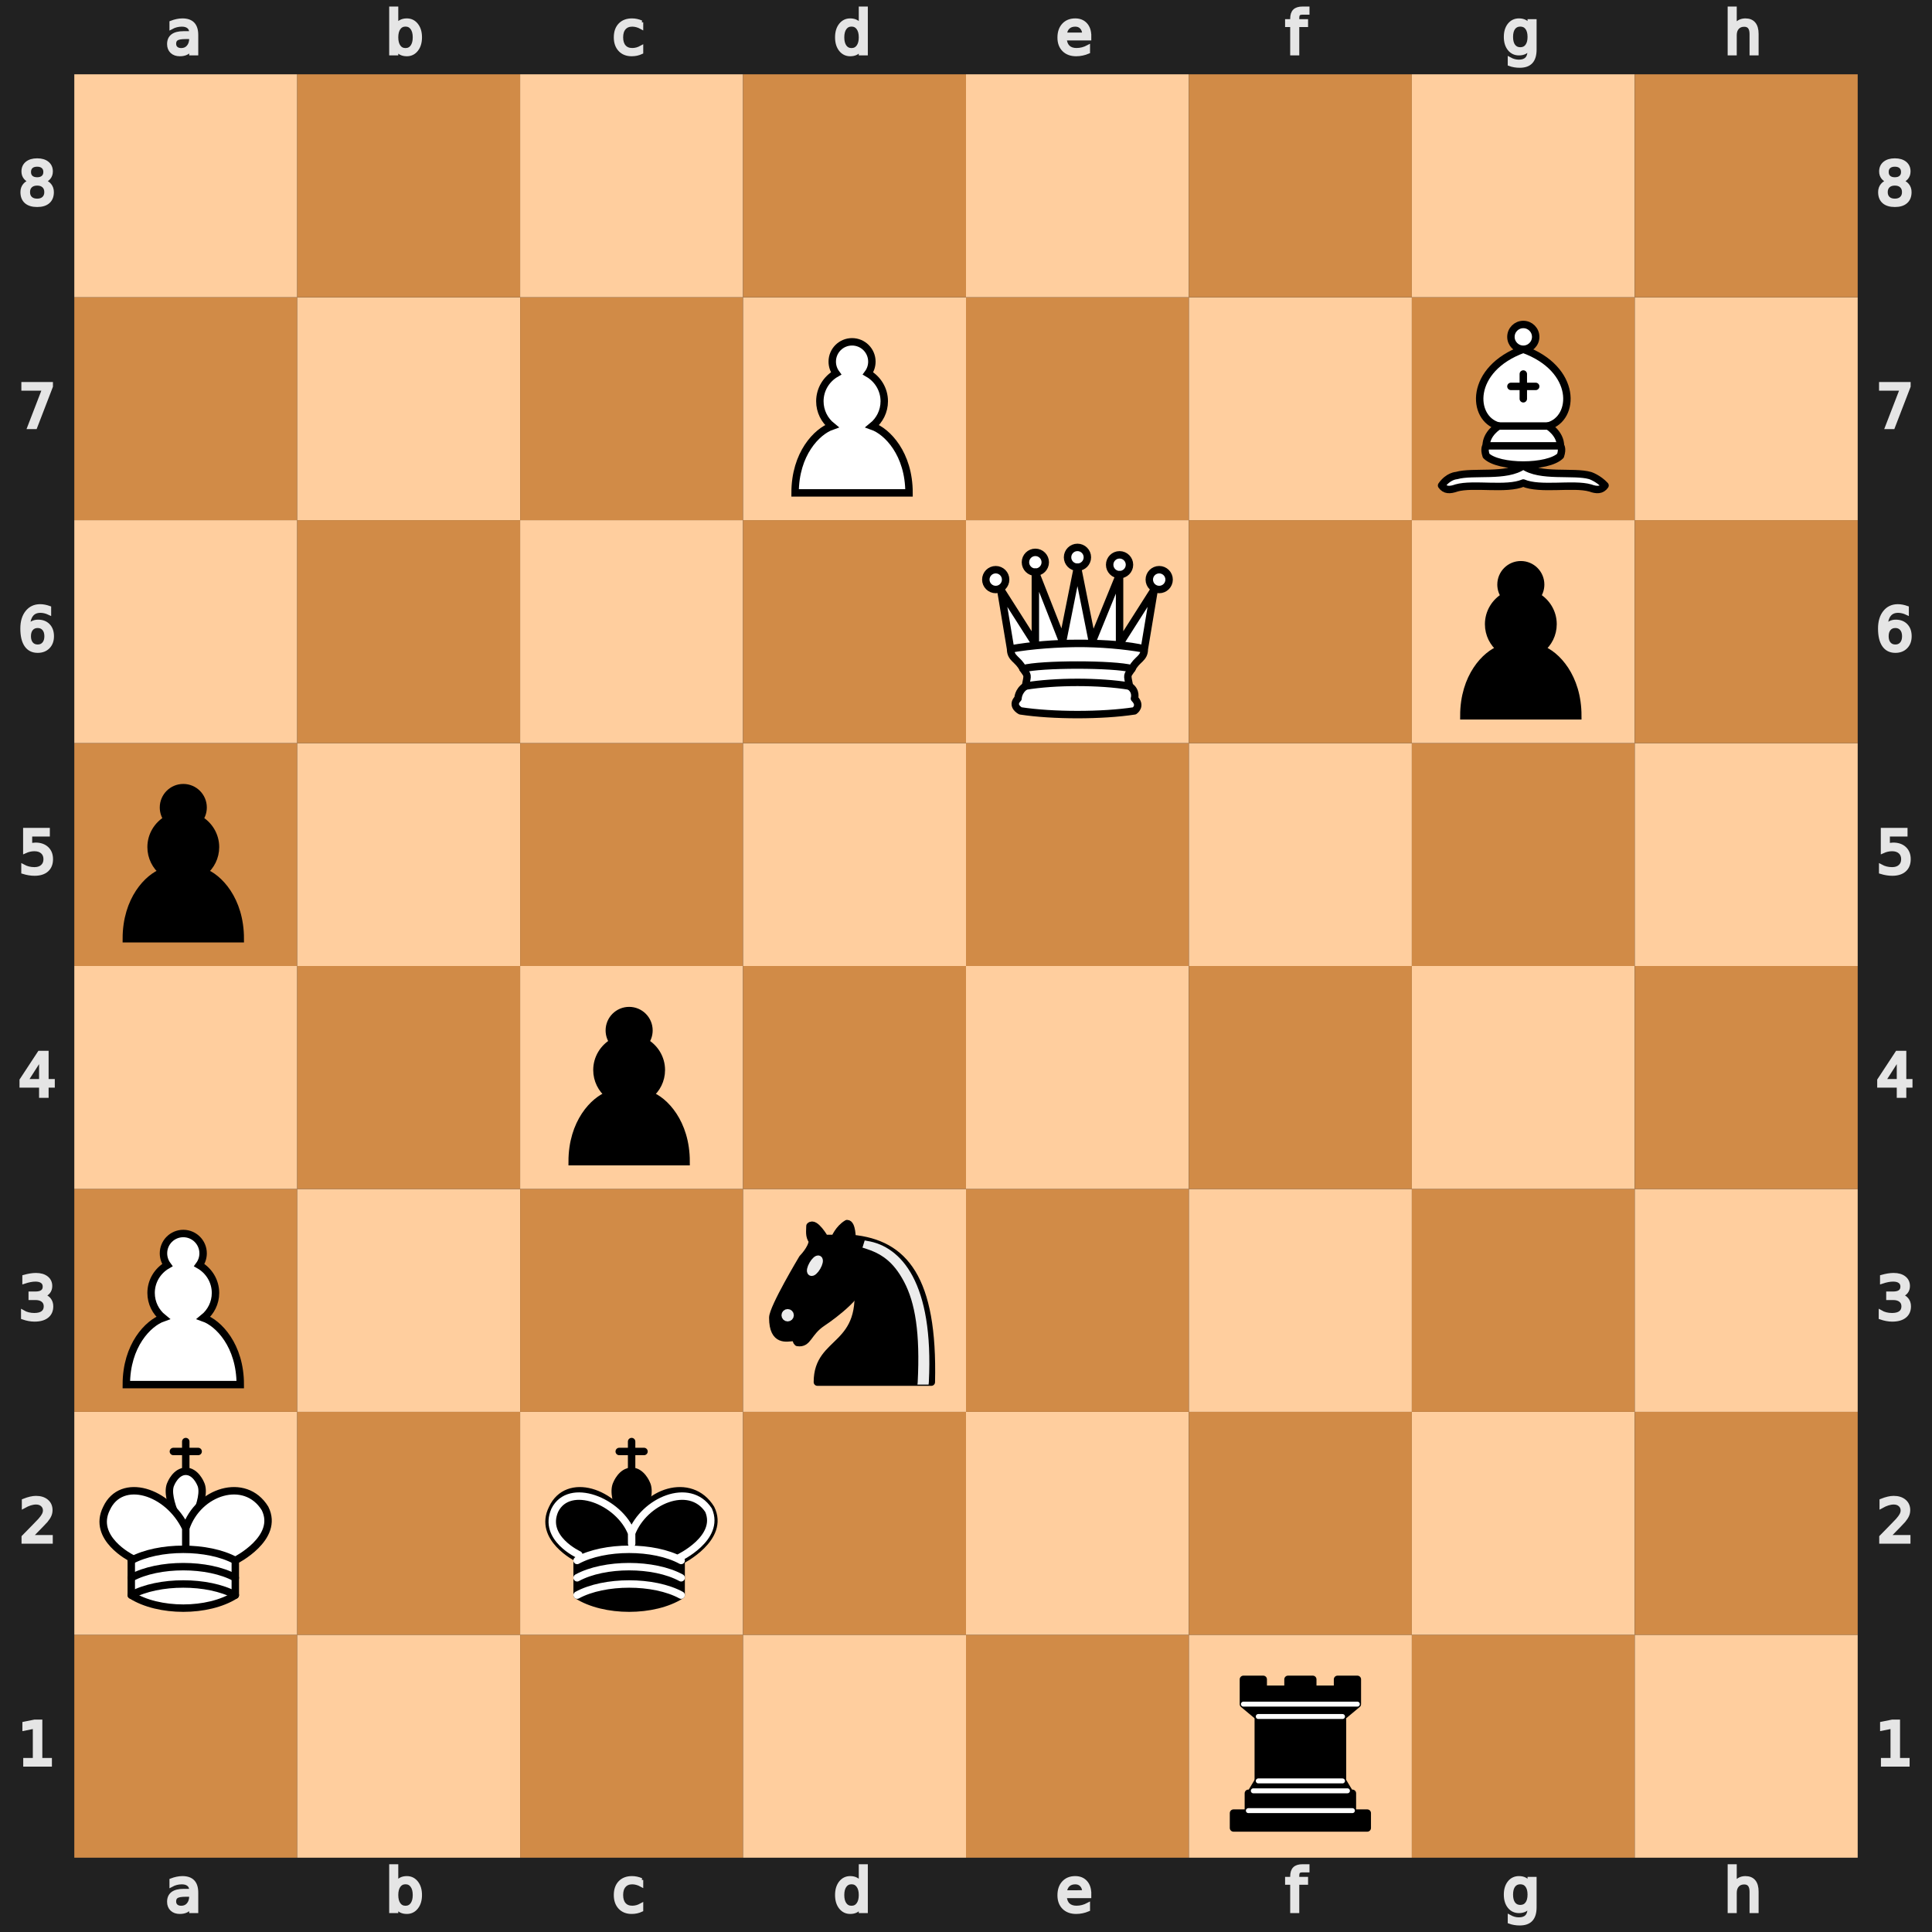
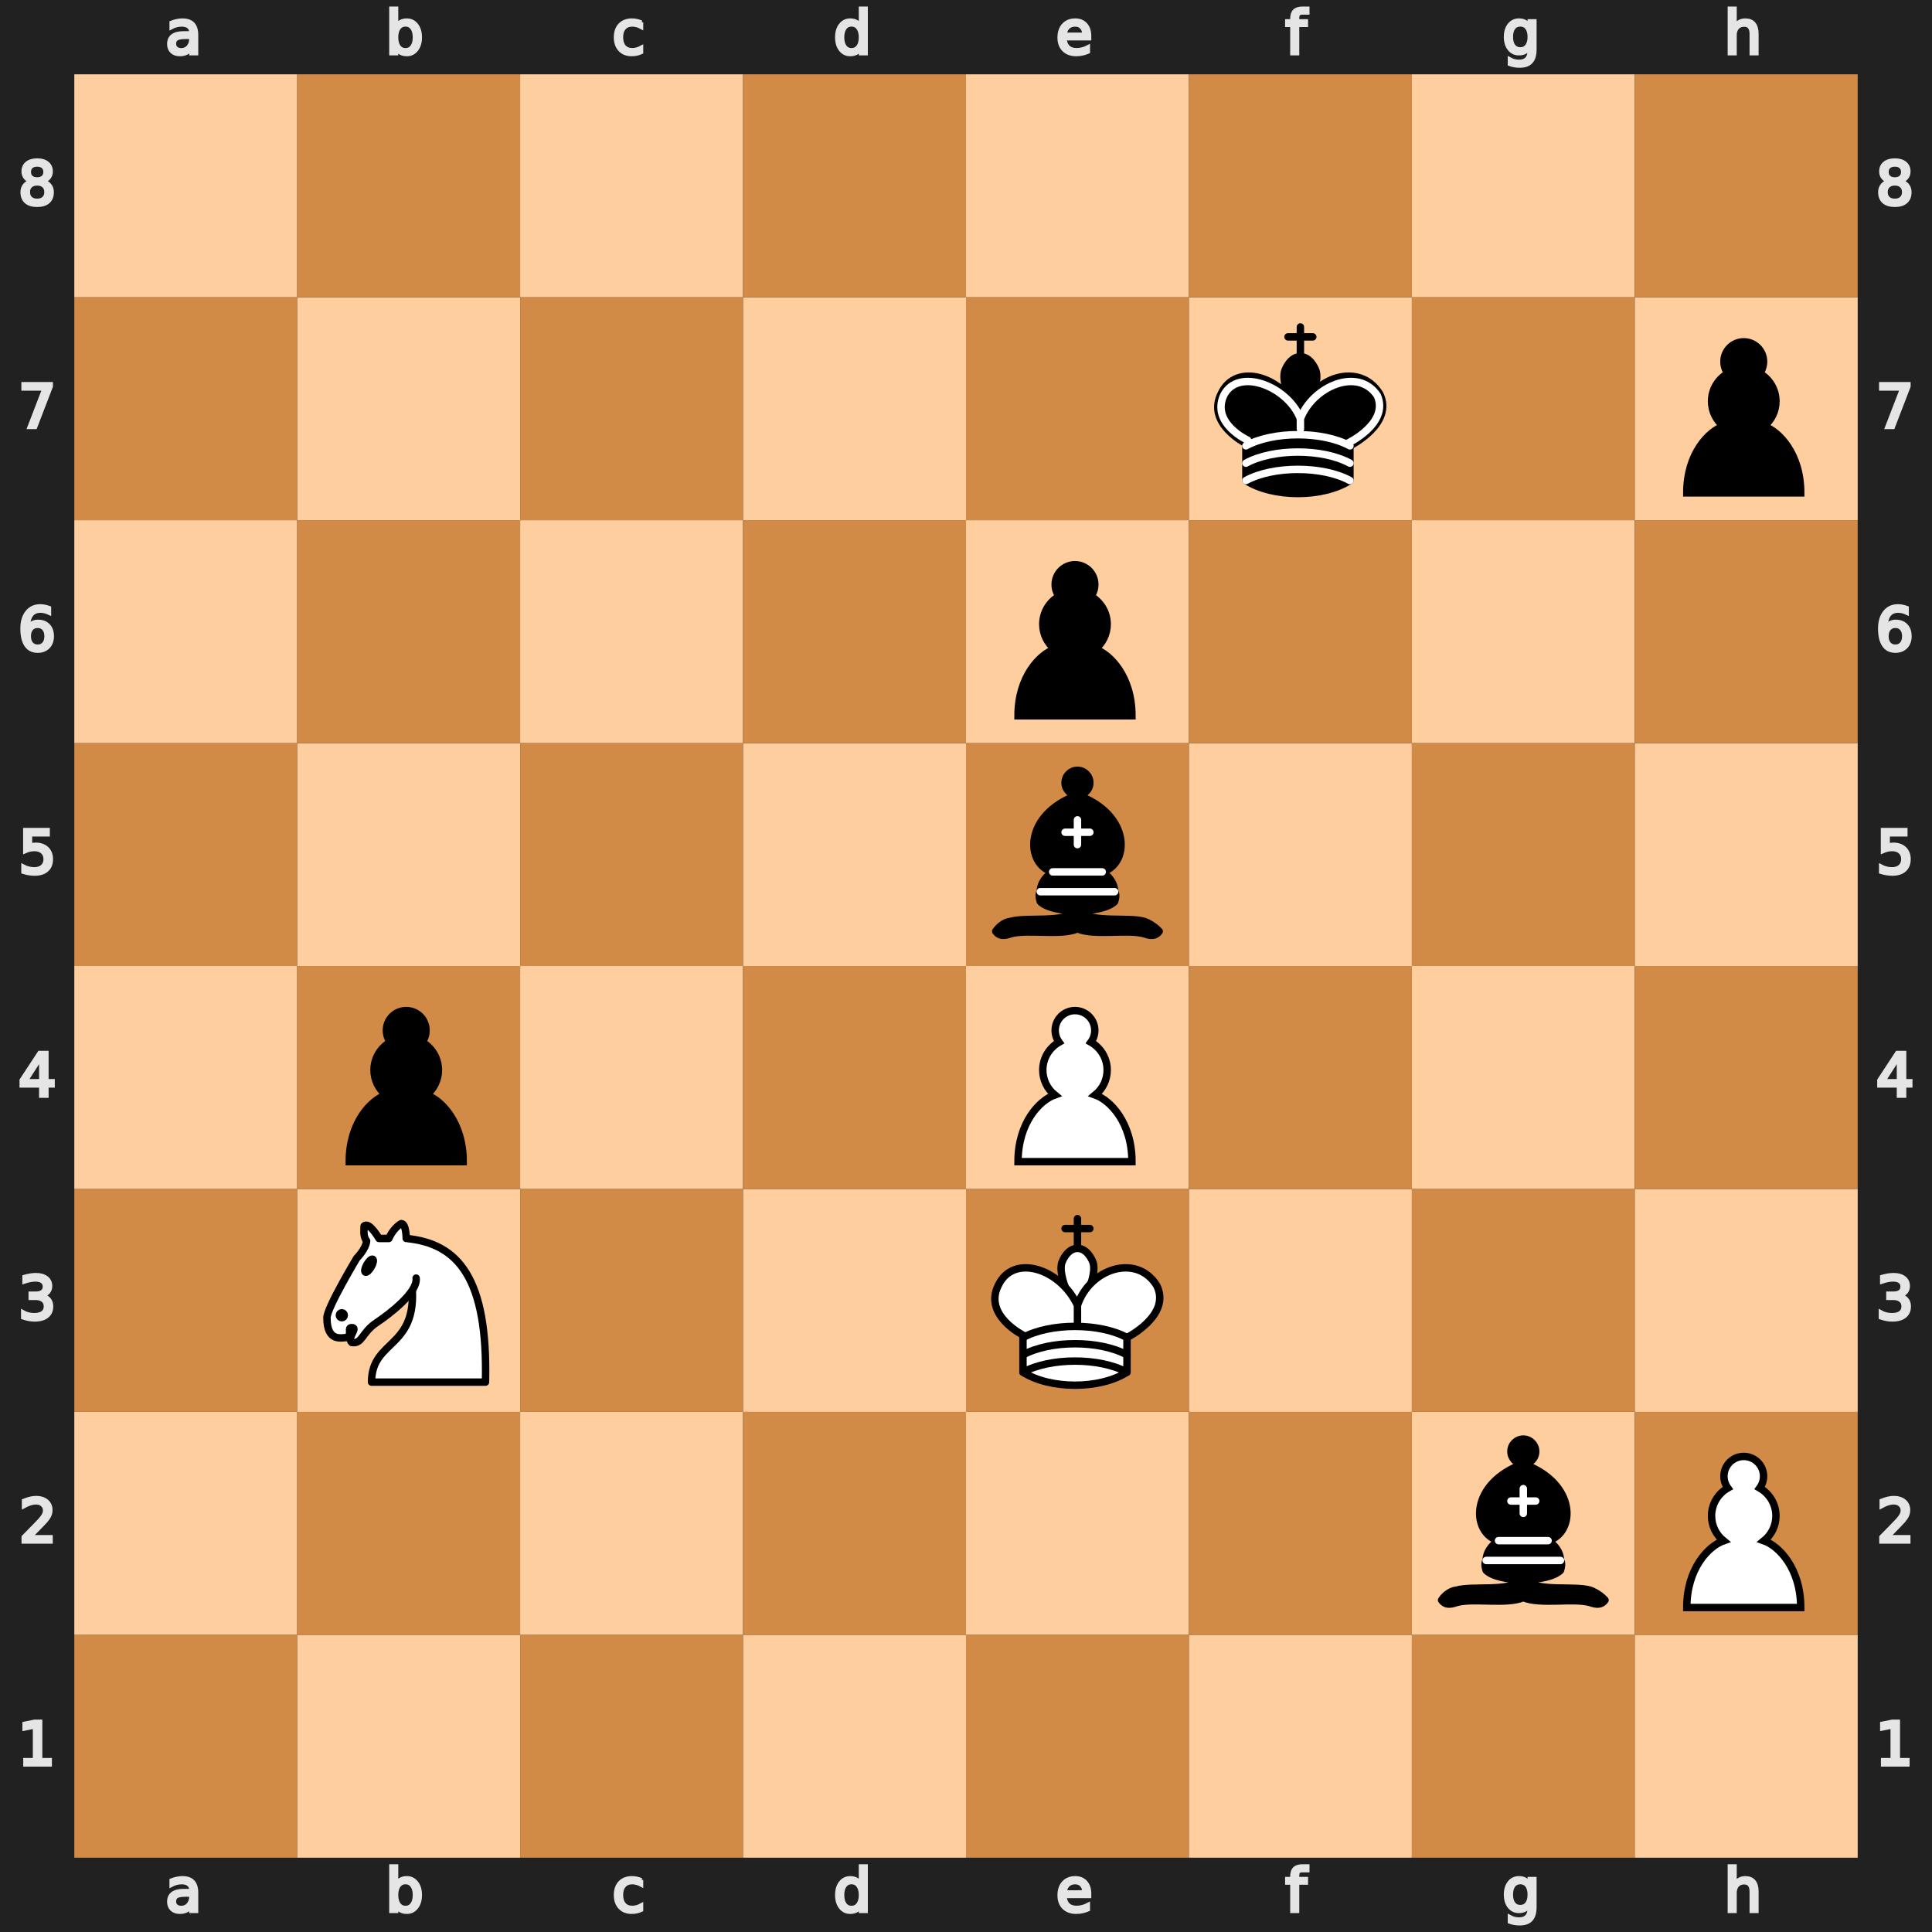
<svg xmlns="http://www.w3.org/2000/svg" xmlns:xlink="http://www.w3.org/1999/xlink" version="1.1" viewBox="0 0 390 390" width="350" height="350">
  <defs>
    <g id="white-pawn" class="white pawn">
      <path d="M22 9c-2.21 0-4 1.79-4 4 0 .89.29 1.71.78 2.38-1.95 1.12-3.28 3.21-3.28 5.62 0 2.03.94 3.84 2.41 5.03-3 1.06-7.41 5.55-7.41 13.47h23c0-7.92-4.41-12.41-7.41-13.47 1.47-1.19 2.41-3 2.41-5.03 0-2.41-1.33-4.5-3.28-5.62.49-.67.78-1.49.78-2.38 0-2.21-1.79-4-4-4z" fill="#fff" stroke="#000" stroke-width="1.5" stroke-linecap="round" />
    </g>
-     <g id="white-bishop" class="white bishop" fill="none" fill-rule="evenodd" stroke="#000" stroke-width="1.5" stroke-linecap="round" stroke-linejoin="round">
-       <g fill="#fff" stroke-linecap="butt">
-         <path d="M9 36c3.39-.97 10.11.43 13.5-2 3.39 2.43 10.11 1.03 13.5 2 0 0 1.65.54 3 2-.68.97-1.65.99-3 .5-3.39-.97-10.11.46-13.5-1-3.39 1.46-10.11.03-13.5 1-1.354.49-2.323.47-3-.5 1.354-1.94 3-2 3-2zM15 32c2.5 2.5 12.5 2.5 15 0 .5-1.5 0-2 0-2 0-2.5-2.5-4-2.5-4 5.5-1.5 6-11.5-5-15.5-11 4-10.5 14-5 15.5 0 0-2.5 1.5-2.5 4 0 0-.5.5 0 2zM25 8a2.5 2.5 0 1 1-5 0 2.5 2.5 0 1 1 5 0z" />
-       </g>
-       <path d="M17.5 26h10M15 30h15m-7.5-14.5v5M20 18h5" stroke-linejoin="miter" />
-     </g>
-     <g id="white-queen" class="white queen" fill="#fff" fill-rule="evenodd" stroke="#000" stroke-width="1.5" stroke-linecap="round" stroke-linejoin="round">
-       <path d="M8 12a2 2 0 1 1-4 0 2 2 0 1 1 4 0zM24.5 7.5a2 2 0 1 1-4 0 2 2 0 1 1 4 0zM41 12a2 2 0 1 1-4 0 2 2 0 1 1 4 0zM16 8.5a2 2 0 1 1-4 0 2 2 0 1 1 4 0zM33 9a2 2 0 1 1-4 0 2 2 0 1 1 4 0z" />
-       <path d="M9 26c8.5-1.5 21-1.5 27 0l2-12-7 11V11l-5.5 13.5-3-15-3 15-5.5-14V25L7 14l2 12zM9 26c0 2 1.5 2 2.5 4 1 1.5 1 1 .5 3.5-1.5 1-1.5 2.5-1.5 2.5-1.5 1.5.5 2.5.5 2.5 6.5 1 16.5 1 23 0 0 0 1.5-1 0-2.5 0 0 .5-1.5-1-2.5-.5-2.5-.5-2 .5-3.5 1-2 2.5-2 2.5-4-8.5-1.5-18.5-1.5-27 0z" stroke-linecap="butt" />
-       <path d="M11.5 30c3.5-1 18.5-1 22 0M12 33.5c6-1 15-1 21 0" fill="none" />
+     <g id="white-knight" class="white knight" fill="none" fill-rule="evenodd" stroke="#000" stroke-width="1.5" stroke-linecap="round" stroke-linejoin="round">
+       <path d="M 22,10 C 32.5,11 38.5,18 38,39 L 15,39 C 15,30 25,32.5 23,18" style="fill:#ffffff; stroke:#000000;" />
+       <path d="M 24,18 C 24.38,20.91 18.45,25.37 16,27 C 13,29 13.18,31.34 11,31 C 9.958,30.06 12.41,27.96 11,28 C 10,28 11.19,29.23 10,30 C 9,30 5.997,31 6,26 C 6,24 12,14 12,14 C 12,14 13.89,12.1 14,10.5 C 13.27,9.506 13.5,8.5 13.5,7.5 C 14.5,6.5 16.5,10 16.5,10 L 18.5,10 C 18.5,10 19.28,8.008 21,7 C 22,7 22,10 22,10" style="fill:#ffffff; stroke:#000000;" />
+       <path d="M 9.5 25.5 A 0.5 0.5 0 1 1 8.5,25.5 A 0.5 0.5 0 1 1 9.5 25.5 z" style="fill:#000000; stroke:#000000;" />
+       <path d="M 15 15.5 A 0.5 1.5 0 1 1 14,15.5 A 0.5 1.5 0 1 1 15 15.5 z" transform="matrix(0.866,0.5,-0.5,0.866,9.693,-5.173)" style="fill:#000000; stroke:#000000;" />
    </g>
    <g id="white-king" class="white king" fill="none" fill-rule="evenodd" stroke="#000" stroke-width="1.5" stroke-linecap="round" stroke-linejoin="round">
      <path d="M22.5 11.63V6M20 8h5" stroke-linejoin="miter" />
      <path d="M22.5 25s4.5-7.5 3-10.5c0 0-1-2.5-3-2.5s-3 2.5-3 2.5c-1.5 3 3 10.5 3 10.5" fill="#fff" stroke-linecap="butt" stroke-linejoin="miter" />
      <path d="M11.5 37c5.5 3.5 15.5 3.5 21 0v-7s9-4.5 6-10.5c-4-6.5-13.5-3.5-16 4V27v-3.5c-3.5-7.5-13-10.5-16-4-3 6 5 10 5 10V37z" fill="#fff" />
      <path d="M11.5 30c5.5-3 15.5-3 21 0m-21 3.5c5.5-3 15.5-3 21 0m-21 3.5c5.5-3 15.5-3 21 0" />
    </g>
    <g id="black-pawn" class="black pawn">
      <path d="M22 9c-2.21 0-4 1.79-4 4 0 .89.29 1.71.78 2.38-1.95 1.12-3.28 3.21-3.28 5.62 0 2.03.94 3.84 2.41 5.03-3 1.06-7.41 5.55-7.41 13.47h23c0-7.92-4.41-12.41-7.41-13.47 1.47-1.19 2.41-3 2.41-5.03 0-2.41-1.33-4.5-3.28-5.62.49-.67.78-1.49.78-2.38 0-2.21-1.79-4-4-4z" stroke="#000" stroke-width="1.5" stroke-linecap="round" />
    </g>
-     <g id="black-knight" class="black knight" fill="none" fill-rule="evenodd" stroke="#000" stroke-width="1.5" stroke-linecap="round" stroke-linejoin="round">
-       <path d="M 22,10 C 32.5,11 38.5,18 38,39 L 15,39 C 15,30 25,32.5 23,18" style="fill:#000000; stroke:#000000;" />
-       <path d="M 24,18 C 24.38,20.91 18.45,25.37 16,27 C 13,29 13.18,31.34 11,31 C 9.958,30.06 12.41,27.96 11,28 C 10,28 11.19,29.23 10,30 C 9,30 5.997,31 6,26 C 6,24 12,14 12,14 C 12,14 13.89,12.1 14,10.5 C 13.27,9.506 13.5,8.5 13.5,7.5 C 14.5,6.5 16.5,10 16.5,10 L 18.5,10 C 18.5,10 19.28,8.008 21,7 C 22,7 22,10 22,10" style="fill:#000000; stroke:#000000;" />
-       <path d="M 9.5 25.5 A 0.5 0.5 0 1 1 8.5,25.5 A 0.5 0.5 0 1 1 9.5 25.5 z" style="fill:#ececec; stroke:#ececec;" />
-       <path d="M 15 15.5 A 0.5 1.5 0 1 1 14,15.5 A 0.5 1.5 0 1 1 15 15.5 z" transform="matrix(0.866,0.5,-0.5,0.866,9.693,-5.173)" style="fill:#ececec; stroke:#ececec;" />
-       <path d="M 24.55,10.4 L 24.1,11.85 L 24.6,12 C 27.75,13 30.25,14.49 32.5,18.75 C 34.75,23.01 35.75,29.06 35.25,39 L 35.2,39.5 L 37.45,39.5 L 37.5,39 C 38,28.94 36.62,22.15 34.25,17.66 C 31.88,13.17 28.46,11.02 25.06,10.5 L 24.55,10.4 z " style="fill:#ececec; stroke:none;" />
-     </g>
-     <g id="black-rook" class="black rook" fill="#000" fill-rule="evenodd" stroke="#000" stroke-width="1.5" stroke-linecap="round" stroke-linejoin="round">
-       <path d="M9 39h27v-3H9v3zM12.5 32l1.5-2.5h17l1.5 2.5h-20zM12 36v-4h21v4H12z" stroke-linecap="butt" />
-       <path d="M14 29.5v-13h17v13H14z" stroke-linecap="butt" stroke-linejoin="miter" />
-       <path d="M14 16.5L11 14h23l-3 2.5H14zM11 14V9h4v2h5V9h5v2h5V9h4v5H11z" stroke-linecap="butt" />
-       <path d="M12 35.5h21M13 31.5h19M14 29.5h17M14 16.5h17M11 14h23" fill="none" stroke="#fff" stroke-width="1" stroke-linejoin="miter" />
+     <g id="black-bishop" class="black bishop" fill="none" fill-rule="evenodd" stroke="#000" stroke-width="1.5" stroke-linecap="round" stroke-linejoin="round">
+       <path d="M9 36c3.39-.97 10.11.43 13.5-2 3.39 2.43 10.11 1.03 13.5 2 0 0 1.65.54 3 2-.68.97-1.65.99-3 .5-3.39-.97-10.11.46-13.5-1-3.39 1.46-10.11.03-13.5 1-1.354.49-2.323.47-3-.5 1.354-1.94 3-2 3-2zm6-4c2.5 2.5 12.5 2.5 15 0 .5-1.5 0-2 0-2 0-2.5-2.5-4-2.5-4 5.5-1.5 6-11.5-5-15.5-11 4-10.5 14-5 15.5 0 0-2.5 1.5-2.5 4 0 0-.5.5 0 2zM25 8a2.5 2.5 0 1 1-5 0 2.5 2.5 0 1 1 5 0z" fill="#000" stroke-linecap="butt" />
+       <path d="M17.5 26h10M15 30h15m-7.5-14.5v5M20 18h5" stroke="#fff" stroke-linejoin="miter" />
    </g>
    <g id="black-king" class="black king" fill="none" fill-rule="evenodd" stroke="#000" stroke-width="1.5" stroke-linecap="round" stroke-linejoin="round">
      <path d="M22.5 11.63V6" stroke-linejoin="miter" />
      <path d="M22.5 25s4.5-7.5 3-10.5c0 0-1-2.5-3-2.5s-3 2.5-3 2.5c-1.5 3 3 10.5 3 10.5" fill="#000" stroke-linecap="butt" stroke-linejoin="miter" />
      <path d="M11.5 37c5.5 3.5 15.5 3.5 21 0v-7s9-4.5 6-10.5c-4-6.5-13.5-3.5-16 4V27v-3.5c-3.5-7.5-13-10.5-16-4-3 6 5 10 5 10V37z" fill="#000" />
      <path d="M20 8h5" stroke-linejoin="miter" />
      <path d="M32 29.5s8.5-4 6.03-9.65C34.15 14 25 18 22.5 24.5l.01 2.1-.01-2.1C20 18 9.906 14 6.997 19.85c-2.497 5.65 4.853 9 4.853 9M11.5 30c5.5-3 15.5-3 21 0m-21 3.5c5.5-3 15.5-3 21 0m-21 3.5c5.5-3 15.5-3 21 0" stroke="#fff" />
    </g>
  </defs>
  <rect x="0" y="0" width="390" height="390" fill="#212121" />
  <g transform="translate(20, 0) scale(0.75, 0.75)" fill="#e5e5e5" stroke="#e5e5e5">
    <path d="M23.328 10.016q-1.742 0-2.414.398-.672.398-.672 1.36 0 .765.5 1.218.508.445 1.375.445 1.196 0 1.914-.843.727-.852.727-2.258v-.32zm2.867-.594v4.992h-1.437v-1.328q-.492.797-1.227 1.18-.734.375-1.797.375-1.343 0-2.14-.75-.79-.758-.79-2.024 0-1.476.985-2.226.992-.75 2.953-.75h2.016V8.75q0-.992-.656-1.531-.649-.547-1.829-.547-.75 0-1.46.18-.711.18-1.368.539V6.062q.79-.304 1.532-.453.742-.156 1.445-.156 1.898 0 2.836.984.937.985.937 2.985z" />
  </g>
  <g transform="translate(20, 375) scale(0.75, 0.75)" fill="#e5e5e5" stroke="#e5e5e5">
    <path d="M23.328 10.016q-1.742 0-2.414.398-.672.398-.672 1.36 0 .765.5 1.218.508.445 1.375.445 1.196 0 1.914-.843.727-.852.727-2.258v-.32zm2.867-.594v4.992h-1.437v-1.328q-.492.797-1.227 1.18-.734.375-1.797.375-1.343 0-2.14-.75-.79-.758-.79-2.024 0-1.476.985-2.226.992-.75 2.953-.75h2.016V8.75q0-.992-.656-1.531-.649-.547-1.829-.547-.75 0-1.46.18-.711.18-1.368.539V6.062q.79-.304 1.532-.453.742-.156 1.445-.156 1.898 0 2.836.984.937.985.937 2.985z" />
  </g>
  <g transform="translate(65, 0) scale(0.75, 0.75)" fill="#e5e5e5" stroke="#e5e5e5">
    <path d="M24.922 10.047q0-1.586-.656-2.485-.649-.906-1.79-.906-1.14 0-1.796.906-.649.899-.649 2.485 0 1.586.649 2.492.656.898 1.797.898 1.14 0 1.789-.898.656-.906.656-2.492zm-4.89-3.055q.452-.781 1.14-1.156.695-.383 1.656-.383 1.594 0 2.586 1.266 1 1.265 1 3.328 0 2.062-1 3.328-.992 1.266-2.586 1.266-.96 0-1.656-.375-.688-.383-1.14-1.164v1.312h-1.446V2.258h1.445z" />
  </g>
  <g transform="translate(65, 375) scale(0.75, 0.75)" fill="#e5e5e5" stroke="#e5e5e5">
    <path d="M24.922 10.047q0-1.586-.656-2.485-.649-.906-1.79-.906-1.14 0-1.796.906-.649.899-.649 2.485 0 1.586.649 2.492.656.898 1.797.898 1.14 0 1.789-.898.656-.906.656-2.492zm-4.89-3.055q.452-.781 1.14-1.156.695-.383 1.656-.383 1.594 0 2.586 1.266 1 1.265 1 3.328 0 2.062-1 3.328-.992 1.266-2.586 1.266-.96 0-1.656-.375-.688-.383-1.14-1.164v1.312h-1.446V2.258h1.445z" />
  </g>
  <g transform="translate(110, 0) scale(0.75, 0.75)" fill="#e5e5e5" stroke="#e5e5e5">
    <path d="M25.96 6v1.344q-.608-.336-1.226-.5-.609-.172-1.234-.172-1.398 0-2.172.89-.773.883-.773 2.485 0 1.601.773 2.492.774.883 2.172.883.625 0 1.234-.164.618-.172 1.227-.508v1.328q-.602.281-1.25.422-.64.14-1.367.14-1.977 0-3.14-1.242-1.165-1.242-1.165-3.351 0-2.14 1.172-3.367 1.18-1.227 3.227-1.227.664 0 1.296.14.633.134 1.227.407z" />
  </g>
  <g transform="translate(110, 375) scale(0.75, 0.75)" fill="#e5e5e5" stroke="#e5e5e5">
    <path d="M25.96 6v1.344q-.608-.336-1.226-.5-.609-.172-1.234-.172-1.398 0-2.172.89-.773.883-.773 2.485 0 1.601.773 2.492.774.883 2.172.883.625 0 1.234-.164.618-.172 1.227-.508v1.328q-.602.281-1.25.422-.64.14-1.367.14-1.977 0-3.14-1.242-1.165-1.242-1.165-3.351 0-2.14 1.172-3.367 1.18-1.227 3.227-1.227.664 0 1.296.14.633.134 1.227.407z" />
  </g>
  <g transform="translate(155, 0) scale(0.75, 0.75)" fill="#e5e5e5" stroke="#e5e5e5">
    <path d="M24.973 6.992V2.258h1.437v12.156h-1.437v-1.312q-.453.78-1.149 1.164-.687.375-1.656.375-1.586 0-2.586-1.266-.992-1.266-.992-3.328 0-2.063.992-3.328 1-1.266 2.586-1.266.969 0 1.656.383.696.375 1.149 1.156zm-4.899 3.055q0 1.586.649 2.492.656.898 1.797.898 1.14 0 1.796-.898.657-.906.657-2.492 0-1.586-.657-2.485-.656-.906-1.796-.906-1.141 0-1.797.906-.649.899-.649 2.485z" />
  </g>
  <g transform="translate(155, 375) scale(0.75, 0.75)" fill="#e5e5e5" stroke="#e5e5e5">
    <path d="M24.973 6.992V2.258h1.437v12.156h-1.437v-1.312q-.453.78-1.149 1.164-.687.375-1.656.375-1.586 0-2.586-1.266-.992-1.266-.992-3.328 0-2.063.992-3.328 1-1.266 2.586-1.266.969 0 1.656.383.696.375 1.149 1.156zm-4.899 3.055q0 1.586.649 2.492.656.898 1.797.898 1.14 0 1.796-.898.657-.906.657-2.492 0-1.586-.657-2.485-.656-.906-1.796-.906-1.141 0-1.797.906-.649.899-.649 2.485z" />
  </g>
  <g transform="translate(200, 0) scale(0.75, 0.75)" fill="#e5e5e5" stroke="#e5e5e5">
    <path d="M26.555 9.68v.703h-6.61q.094 1.484.89 2.265.806.774 2.235.774.828 0 1.602-.203.781-.203 1.547-.61v1.36q-.774.328-1.586.5-.813.172-1.649.172-2.093 0-3.32-1.22-1.219-1.218-1.219-3.296 0-2.148 1.157-3.406 1.164-1.266 3.132-1.266 1.766 0 2.79 1.14 1.03 1.134 1.03 3.087zm-1.438-.422q-.015-1.18-.664-1.883-.64-.703-1.703-.703-1.203 0-1.93.68-.718.68-.828 1.914z" />
  </g>
  <g transform="translate(200, 375) scale(0.75, 0.75)" fill="#e5e5e5" stroke="#e5e5e5">
    <path d="M26.555 9.68v.703h-6.61q.094 1.484.89 2.265.806.774 2.235.774.828 0 1.602-.203.781-.203 1.547-.61v1.36q-.774.328-1.586.5-.813.172-1.649.172-2.093 0-3.32-1.22-1.219-1.218-1.219-3.296 0-2.148 1.157-3.406 1.164-1.266 3.132-1.266 1.766 0 2.79 1.14 1.03 1.134 1.03 3.087zm-1.438-.422q-.015-1.18-.664-1.883-.64-.703-1.703-.703-1.203 0-1.93.68-.718.68-.828 1.914z" />
  </g>
  <g transform="translate(245, 0) scale(0.75, 0.75)" fill="#e5e5e5" stroke="#e5e5e5">
    <path d="M25.285 2.258v1.195H23.91q-.773 0-1.078.313-.297.312-.297 1.125v.773h2.367v1.117h-2.367v7.633H21.09V6.781h-1.375V5.664h1.375v-.61q0-1.46.68-2.124.68-.672 2.156-.672z" />
  </g>
  <g transform="translate(245, 375) scale(0.75, 0.75)" fill="#e5e5e5" stroke="#e5e5e5">
    <path d="M25.285 2.258v1.195H23.91q-.773 0-1.078.313-.297.312-.297 1.125v.773h2.367v1.117h-2.367v7.633H21.09V6.781h-1.375V5.664h1.375v-.61q0-1.46.68-2.124.68-.672 2.156-.672z" />
  </g>
  <g transform="translate(290, 0) scale(0.75, 0.75)" fill="#e5e5e5" stroke="#e5e5e5">
    <path d="M24.973 9.937q0-1.562-.649-2.421-.64-.86-1.804-.86-1.157 0-1.805.86-.64.859-.64 2.421 0 1.555.64 2.415.648.859 1.805.859 1.164 0 1.804-.86.649-.859.649-2.414zm1.437 3.391q0 2.234-.992 3.32-.992 1.094-3.04 1.094-.757 0-1.429-.117-.672-.11-1.304-.344v-1.398q.632.344 1.25.508.617.164 1.257.164 1.414 0 2.118-.743.703-.734.703-2.226v-.711q-.446.773-1.141 1.156-.695.383-1.664.383-1.61 0-2.594-1.227-.984-1.226-.984-3.25 0-2.03.984-3.257.985-1.227 2.594-1.227.969 0 1.664.383t1.14 1.156V5.664h1.438z" />
  </g>
  <g transform="translate(290, 375) scale(0.75, 0.75)" fill="#e5e5e5" stroke="#e5e5e5">
    <path d="M24.973 9.937q0-1.562-.649-2.421-.64-.86-1.804-.86-1.157 0-1.805.86-.64.859-.64 2.421 0 1.555.64 2.415.648.859 1.805.859 1.164 0 1.804-.86.649-.859.649-2.414zm1.437 3.391q0 2.234-.992 3.32-.992 1.094-3.04 1.094-.757 0-1.429-.117-.672-.11-1.304-.344v-1.398q.632.344 1.25.508.617.164 1.257.164 1.414 0 2.118-.743.703-.734.703-2.226v-.711q-.446.773-1.141 1.156-.695.383-1.664.383-1.61 0-2.594-1.227-.984-1.226-.984-3.25 0-2.03.984-3.257.985-1.227 2.594-1.227.969 0 1.664.383t1.14 1.156V5.664h1.438z" />
  </g>
  <g transform="translate(335, 0) scale(0.75, 0.75)" fill="#e5e5e5" stroke="#e5e5e5">
    <path d="M26.164 9.133v5.281h-1.437V9.18q0-1.243-.485-1.86-.484-.617-1.453-.617-1.164 0-1.836.742-.672.742-.672 2.024v4.945h-1.445V2.258h1.445v4.765q.516-.789 1.211-1.18.703-.39 1.617-.39 1.508 0 2.282.938.773.93.773 2.742z" />
  </g>
  <g transform="translate(335, 375) scale(0.75, 0.75)" fill="#e5e5e5" stroke="#e5e5e5">
    <path d="M26.164 9.133v5.281h-1.437V9.18q0-1.243-.485-1.86-.484-.617-1.453-.617-1.164 0-1.836.742-.672.742-.672 2.024v4.945h-1.445V2.258h1.445v4.765q.516-.789 1.211-1.18.703-.39 1.617-.39 1.508 0 2.282.938.773.93.773 2.742z" />
  </g>
  <g transform="translate(0, 335) scale(0.75, 0.75)" fill="#e5e5e5" stroke="#e5e5e5">
    <path d="M6.754 26.996h2.578v-8.898l-2.805.562v-1.437l2.79-.563h1.578v10.336h2.578v1.328h-6.72z" />
  </g>
  <g transform="translate(375, 335) scale(0.75, 0.75)" fill="#e5e5e5" stroke="#e5e5e5">
    <path d="M6.754 26.996h2.578v-8.898l-2.805.562v-1.437l2.79-.563h1.578v10.336h2.578v1.328h-6.72z" />
  </g>
  <g transform="translate(0, 290) scale(0.75, 0.75)" fill="#e5e5e5" stroke="#e5e5e5">
    <path d="M8.195 26.996h5.508v1.328H6.297v-1.328q.898-.93 2.445-2.492 1.555-1.57 1.953-2.024.758-.851 1.055-1.437.305-.594.305-1.164 0-.93-.657-1.516-.648-.586-1.695-.586-.742 0-1.57.258-.82.258-1.758.781v-1.593q.953-.383 1.781-.578.828-.196 1.516-.196 1.812 0 2.89.906 1.079.907 1.079 2.422 0 .72-.274 1.368-.265.64-.976 1.515-.196.227-1.243 1.313-1.046 1.078-2.953 3.023z" />
  </g>
  <g transform="translate(375, 290) scale(0.75, 0.75)" fill="#e5e5e5" stroke="#e5e5e5">
    <path d="M8.195 26.996h5.508v1.328H6.297v-1.328q.898-.93 2.445-2.492 1.555-1.57 1.953-2.024.758-.851 1.055-1.437.305-.594.305-1.164 0-.93-.657-1.516-.648-.586-1.695-.586-.742 0-1.57.258-.82.258-1.758.781v-1.593q.953-.383 1.781-.578.828-.196 1.516-.196 1.812 0 2.89.906 1.079.907 1.079 2.422 0 .72-.274 1.368-.265.64-.976 1.515-.196.227-1.243 1.313-1.046 1.078-2.953 3.023z" />
  </g>
  <g transform="translate(0, 245) scale(0.75, 0.75)" fill="#e5e5e5" stroke="#e5e5e5">
    <path d="M11.434 22.035q1.132.242 1.765 1.008.64.766.64 1.89 0 1.727-1.187 2.672-1.187.946-3.375.946-.734 0-1.515-.149-.774-.14-1.602-.43V26.45q.656.383 1.438.578.78.196 1.632.196 1.485 0 2.258-.586.782-.586.782-1.703 0-1.032-.727-1.61-.719-.586-2.008-.586h-1.36v-1.297h1.423q1.164 0 1.78-.46.618-.47.618-1.344 0-.899-.64-1.375-.633-.485-1.82-.485-.65 0-1.391.141-.743.14-1.633.437V16.95q.898-.25 1.68-.375.788-.125 1.484-.125 1.797 0 2.844.82 1.046.813 1.046 2.204 0 .968-.554 1.64-.555.664-1.578.922z" />
  </g>
  <g transform="translate(375, 245) scale(0.75, 0.75)" fill="#e5e5e5" stroke="#e5e5e5">
    <path d="M11.434 22.035q1.132.242 1.765 1.008.64.766.64 1.89 0 1.727-1.187 2.672-1.187.946-3.375.946-.734 0-1.515-.149-.774-.14-1.602-.43V26.45q.656.383 1.438.578.78.196 1.632.196 1.485 0 2.258-.586.782-.586.782-1.703 0-1.032-.727-1.61-.719-.586-2.008-.586h-1.36v-1.297h1.423q1.164 0 1.78-.46.618-.47.618-1.344 0-.899-.64-1.375-.633-.485-1.82-.485-.65 0-1.391.141-.743.14-1.633.437V16.95q.898-.25 1.68-.375.788-.125 1.484-.125 1.797 0 2.844.82 1.046.813 1.046 2.204 0 .968-.554 1.64-.555.664-1.578.922z" />
  </g>
  <g transform="translate(0, 200) scale(0.75, 0.75)" fill="#e5e5e5" stroke="#e5e5e5">
    <path d="M11.016 18.035L7.03 24.262h3.985zm-.414-1.375h1.984v7.602h1.664v1.312h-1.664v2.75h-1.57v-2.75H5.75v-1.523z" />
  </g>
  <g transform="translate(375, 200) scale(0.75, 0.75)" fill="#e5e5e5" stroke="#e5e5e5">
    <path d="M11.016 18.035L7.03 24.262h3.985zm-.414-1.375h1.984v7.602h1.664v1.312h-1.664v2.75h-1.57v-2.75H5.75v-1.523z" />
  </g>
  <g transform="translate(0, 155) scale(0.75, 0.75)" fill="#e5e5e5" stroke="#e5e5e5">
    <path d="M6.719 16.66h6.195v1.328h-4.75v2.86q.344-.118.688-.172.343-.063.687-.063 1.953 0 3.094 1.07 1.14 1.07 1.14 2.899 0 1.883-1.171 2.93-1.172 1.039-3.305 1.039-.735 0-1.5-.125-.758-.125-1.57-.375v-1.586q.703.383 1.453.57.75.188 1.586.188 1.351 0 2.14-.711.79-.711.79-1.93 0-1.219-.79-1.93-.789-.71-2.14-.71-.633 0-1.266.14-.625.14-1.281.438z" />
  </g>
  <g transform="translate(375, 155) scale(0.75, 0.75)" fill="#e5e5e5" stroke="#e5e5e5">
    <path d="M6.719 16.66h6.195v1.328h-4.75v2.86q.344-.118.688-.172.343-.063.687-.063 1.953 0 3.094 1.07 1.14 1.07 1.14 2.899 0 1.883-1.171 2.93-1.172 1.039-3.305 1.039-.735 0-1.5-.125-.758-.125-1.57-.375v-1.586q.703.383 1.453.57.75.188 1.586.188 1.351 0 2.14-.711.79-.711.79-1.93 0-1.219-.79-1.93-.789-.71-2.14-.71-.633 0-1.266.14-.625.14-1.281.438z" />
  </g>
  <g transform="translate(0, 110) scale(0.75, 0.75)" fill="#e5e5e5" stroke="#e5e5e5">
    <path d="M10.137 21.863q-1.063 0-1.688.727-.617.726-.617 1.992 0 1.258.617 1.992.625.727 1.688.727 1.062 0 1.68-.727.624-.734.624-1.992 0-1.266-.625-1.992-.617-.727-1.68-.727zm3.133-4.945v1.437q-.594-.28-1.204-.43-.601-.148-1.195-.148-1.562 0-2.39 1.055-.82 1.055-.938 3.188.46-.68 1.156-1.04.696-.367 1.531-.367 1.758 0 2.774 1.07 1.023 1.063 1.023 2.899 0 1.797-1.062 2.883-1.063 1.086-2.828 1.086-2.024 0-3.094-1.547-1.07-1.555-1.07-4.5 0-2.766 1.312-4.406 1.313-1.649 3.524-1.649.593 0 1.195.117.61.118 1.266.352z" />
  </g>
  <g transform="translate(375, 110) scale(0.75, 0.75)" fill="#e5e5e5" stroke="#e5e5e5">
    <path d="M10.137 21.863q-1.063 0-1.688.727-.617.726-.617 1.992 0 1.258.617 1.992.625.727 1.688.727 1.062 0 1.68-.727.624-.734.624-1.992 0-1.266-.625-1.992-.617-.727-1.68-.727zm3.133-4.945v1.437q-.594-.28-1.204-.43-.601-.148-1.195-.148-1.562 0-2.39 1.055-.82 1.055-.938 3.188.46-.68 1.156-1.04.696-.367 1.531-.367 1.758 0 2.774 1.07 1.023 1.063 1.023 2.899 0 1.797-1.062 2.883-1.063 1.086-2.828 1.086-2.024 0-3.094-1.547-1.07-1.555-1.07-4.5 0-2.766 1.312-4.406 1.313-1.649 3.524-1.649.593 0 1.195.117.61.118 1.266.352z" />
  </g>
  <g transform="translate(0, 65) scale(0.75, 0.75)" fill="#e5e5e5" stroke="#e5e5e5">
    <path d="M6.25 16.66h7.5v.672L9.516 28.324H7.867l3.985-10.336H6.25z" />
  </g>
  <g transform="translate(375, 65) scale(0.75, 0.75)" fill="#e5e5e5" stroke="#e5e5e5">
    <path d="M6.25 16.66h7.5v.672L9.516 28.324H7.867l3.985-10.336H6.25z" />
  </g>
  <g transform="translate(0, 20) scale(0.75, 0.75)" fill="#e5e5e5" stroke="#e5e5e5">
    <path d="M10 22.785q-1.125 0-1.773.602-.641.601-.641 1.656t.64 1.656q.649.602 1.774.602t1.773-.602q.649-.61.649-1.656 0-1.055-.649-1.656-.64-.602-1.773-.602zm-1.578-.672q-1.016-.25-1.586-.945-.563-.695-.563-1.695 0-1.399.993-2.211 1-.813 2.734-.813 1.742 0 2.734.813.993.812.993 2.21 0 1-.57 1.696-.563.695-1.571.945 1.14.266 1.773 1.04.641.773.641 1.89 0 1.695-1.04 2.602-1.03.906-2.96.906t-2.969-.906Q6 26.738 6 25.043q0-1.117.64-1.89.641-.774 1.782-1.04zm-.578-2.492q0 .906.562 1.414.57.508 1.594.508 1.016 0 1.586-.508.578-.508.578-1.414 0-.906-.578-1.414-.57-.508-1.586-.508-1.023 0-1.594.508-.562.508-.562 1.414z" />
  </g>
  <g transform="translate(375, 20) scale(0.75, 0.75)" fill="#e5e5e5" stroke="#e5e5e5">
    <path d="M10 22.785q-1.125 0-1.773.602-.641.601-.641 1.656t.64 1.656q.649.602 1.774.602t1.773-.602q.649-.61.649-1.656 0-1.055-.649-1.656-.64-.602-1.773-.602zm-1.578-.672q-1.016-.25-1.586-.945-.563-.695-.563-1.695 0-1.399.993-2.211 1-.813 2.734-.813 1.742 0 2.734.813.993.812.993 2.21 0 1-.57 1.696-.563.695-1.571.945 1.14.266 1.773 1.04.641.773.641 1.89 0 1.695-1.04 2.602-1.03.906-2.96.906t-2.969-.906Q6 26.738 6 25.043q0-1.117.64-1.89.641-.774 1.782-1.04zm-.578-2.492q0 .906.562 1.414.57.508 1.594.508 1.016 0 1.586-.508.578-.508.578-1.414 0-.906-.578-1.414-.57-.508-1.586-.508-1.023 0-1.594.508-.562.508-.562 1.414z" />
  </g>
  <rect x="15" y="330" width="45" height="45" class="square dark a1" stroke="none" fill="#d18b47" />
  <rect x="60" y="330" width="45" height="45" class="square light b1" stroke="none" fill="#ffce9e" />
  <rect x="105" y="330" width="45" height="45" class="square dark c1" stroke="none" fill="#d18b47" />
  <rect x="150" y="330" width="45" height="45" class="square light d1" stroke="none" fill="#ffce9e" />
  <rect x="195" y="330" width="45" height="45" class="square dark e1" stroke="none" fill="#d18b47" />
  <rect x="240" y="330" width="45" height="45" class="square light f1" stroke="none" fill="#ffce9e" />
  <rect x="285" y="330" width="45" height="45" class="square dark g1" stroke="none" fill="#d18b47" />
  <rect x="330" y="330" width="45" height="45" class="square light h1" stroke="none" fill="#ffce9e" />
  <rect x="15" y="285" width="45" height="45" class="square light a2" stroke="none" fill="#ffce9e" />
  <rect x="60" y="285" width="45" height="45" class="square dark b2" stroke="none" fill="#d18b47" />
  <rect x="105" y="285" width="45" height="45" class="square light c2" stroke="none" fill="#ffce9e" />
  <rect x="150" y="285" width="45" height="45" class="square dark d2" stroke="none" fill="#d18b47" />
  <rect x="195" y="285" width="45" height="45" class="square light e2" stroke="none" fill="#ffce9e" />
  <rect x="240" y="285" width="45" height="45" class="square dark f2" stroke="none" fill="#d18b47" />
  <rect x="285" y="285" width="45" height="45" class="square light g2" stroke="none" fill="#ffce9e" />
  <rect x="330" y="285" width="45" height="45" class="square dark h2" stroke="none" fill="#d18b47" />
  <rect x="15" y="240" width="45" height="45" class="square dark a3" stroke="none" fill="#d18b47" />
  <rect x="60" y="240" width="45" height="45" class="square light b3" stroke="none" fill="#ffce9e" />
  <rect x="105" y="240" width="45" height="45" class="square dark c3" stroke="none" fill="#d18b47" />
  <rect x="150" y="240" width="45" height="45" class="square light d3" stroke="none" fill="#ffce9e" />
  <rect x="195" y="240" width="45" height="45" class="square dark e3" stroke="none" fill="#d18b47" />
  <rect x="240" y="240" width="45" height="45" class="square light f3" stroke="none" fill="#ffce9e" />
  <rect x="285" y="240" width="45" height="45" class="square dark g3" stroke="none" fill="#d18b47" />
  <rect x="330" y="240" width="45" height="45" class="square light h3" stroke="none" fill="#ffce9e" />
  <rect x="15" y="195" width="45" height="45" class="square light a4" stroke="none" fill="#ffce9e" />
  <rect x="60" y="195" width="45" height="45" class="square dark b4" stroke="none" fill="#d18b47" />
  <rect x="105" y="195" width="45" height="45" class="square light c4" stroke="none" fill="#ffce9e" />
  <rect x="150" y="195" width="45" height="45" class="square dark d4" stroke="none" fill="#d18b47" />
  <rect x="195" y="195" width="45" height="45" class="square light e4" stroke="none" fill="#ffce9e" />
  <rect x="240" y="195" width="45" height="45" class="square dark f4" stroke="none" fill="#d18b47" />
  <rect x="285" y="195" width="45" height="45" class="square light g4" stroke="none" fill="#ffce9e" />
  <rect x="330" y="195" width="45" height="45" class="square dark h4" stroke="none" fill="#d18b47" />
  <rect x="15" y="150" width="45" height="45" class="square dark a5" stroke="none" fill="#d18b47" />
  <rect x="60" y="150" width="45" height="45" class="square light b5" stroke="none" fill="#ffce9e" />
  <rect x="105" y="150" width="45" height="45" class="square dark c5" stroke="none" fill="#d18b47" />
  <rect x="150" y="150" width="45" height="45" class="square light d5" stroke="none" fill="#ffce9e" />
  <rect x="195" y="150" width="45" height="45" class="square dark e5" stroke="none" fill="#d18b47" />
  <rect x="240" y="150" width="45" height="45" class="square light f5" stroke="none" fill="#ffce9e" />
  <rect x="285" y="150" width="45" height="45" class="square dark g5" stroke="none" fill="#d18b47" />
  <rect x="330" y="150" width="45" height="45" class="square light h5" stroke="none" fill="#ffce9e" />
  <rect x="15" y="105" width="45" height="45" class="square light a6" stroke="none" fill="#ffce9e" />
  <rect x="60" y="105" width="45" height="45" class="square dark b6" stroke="none" fill="#d18b47" />
  <rect x="105" y="105" width="45" height="45" class="square light c6" stroke="none" fill="#ffce9e" />
  <rect x="150" y="105" width="45" height="45" class="square dark d6" stroke="none" fill="#d18b47" />
  <rect x="195" y="105" width="45" height="45" class="square light e6" stroke="none" fill="#ffce9e" />
  <rect x="240" y="105" width="45" height="45" class="square dark f6" stroke="none" fill="#d18b47" />
  <rect x="285" y="105" width="45" height="45" class="square light g6" stroke="none" fill="#ffce9e" />
  <rect x="330" y="105" width="45" height="45" class="square dark h6" stroke="none" fill="#d18b47" />
  <rect x="15" y="60" width="45" height="45" class="square dark a7" stroke="none" fill="#d18b47" />
  <rect x="60" y="60" width="45" height="45" class="square light b7" stroke="none" fill="#ffce9e" />
  <rect x="105" y="60" width="45" height="45" class="square dark c7" stroke="none" fill="#d18b47" />
  <rect x="150" y="60" width="45" height="45" class="square light d7" stroke="none" fill="#ffce9e" />
  <rect x="195" y="60" width="45" height="45" class="square dark e7" stroke="none" fill="#d18b47" />
  <rect x="240" y="60" width="45" height="45" class="square light f7" stroke="none" fill="#ffce9e" />
  <rect x="285" y="60" width="45" height="45" class="square dark g7" stroke="none" fill="#d18b47" />
  <rect x="330" y="60" width="45" height="45" class="square light h7" stroke="none" fill="#ffce9e" />
  <rect x="15" y="15" width="45" height="45" class="square light a8" stroke="none" fill="#ffce9e" />
  <rect x="60" y="15" width="45" height="45" class="square dark b8" stroke="none" fill="#d18b47" />
  <rect x="105" y="15" width="45" height="45" class="square light c8" stroke="none" fill="#ffce9e" />
  <rect x="150" y="15" width="45" height="45" class="square dark d8" stroke="none" fill="#d18b47" />
  <rect x="195" y="15" width="45" height="45" class="square light e8" stroke="none" fill="#ffce9e" />
  <rect x="240" y="15" width="45" height="45" class="square dark f8" stroke="none" fill="#d18b47" />
  <rect x="285" y="15" width="45" height="45" class="square light g8" stroke="none" fill="#ffce9e" />
  <rect x="330" y="15" width="45" height="45" class="square dark h8" stroke="none" fill="#d18b47" />
-   <use xlink:href="#black-rook" transform="translate(240, 330)" />
-   <use xlink:href="#white-king" transform="translate(15, 285)" />
-   <use xlink:href="#black-king" transform="translate(105, 285)" />
-   <use xlink:href="#white-pawn" transform="translate(15, 240)" />
-   <use xlink:href="#black-knight" transform="translate(150, 240)" />
-   <use xlink:href="#black-pawn" transform="translate(105, 195)" />
-   <use xlink:href="#black-pawn" transform="translate(15, 150)" />
-   <use xlink:href="#white-queen" transform="translate(195, 105)" />
-   <use xlink:href="#black-pawn" transform="translate(285, 105)" />
-   <use xlink:href="#white-pawn" transform="translate(150, 60)" />
-   <use xlink:href="#white-bishop" transform="translate(285, 60)" />
+   <use xlink:href="#black-bishop" transform="translate(285, 285)" />
+   <use xlink:href="#white-pawn" transform="translate(330, 285)" />
+   <use xlink:href="#white-knight" transform="translate(60, 240)" />
+   <use xlink:href="#white-king" transform="translate(195, 240)" />
+   <use xlink:href="#black-pawn" transform="translate(60, 195)" />
+   <use xlink:href="#white-pawn" transform="translate(195, 195)" />
+   <use xlink:href="#black-bishop" transform="translate(195, 150)" />
+   <use xlink:href="#black-pawn" transform="translate(195, 105)" />
+   <use xlink:href="#black-king" transform="translate(240, 60)" />
+   <use xlink:href="#black-pawn" transform="translate(330, 60)" />
</svg>
